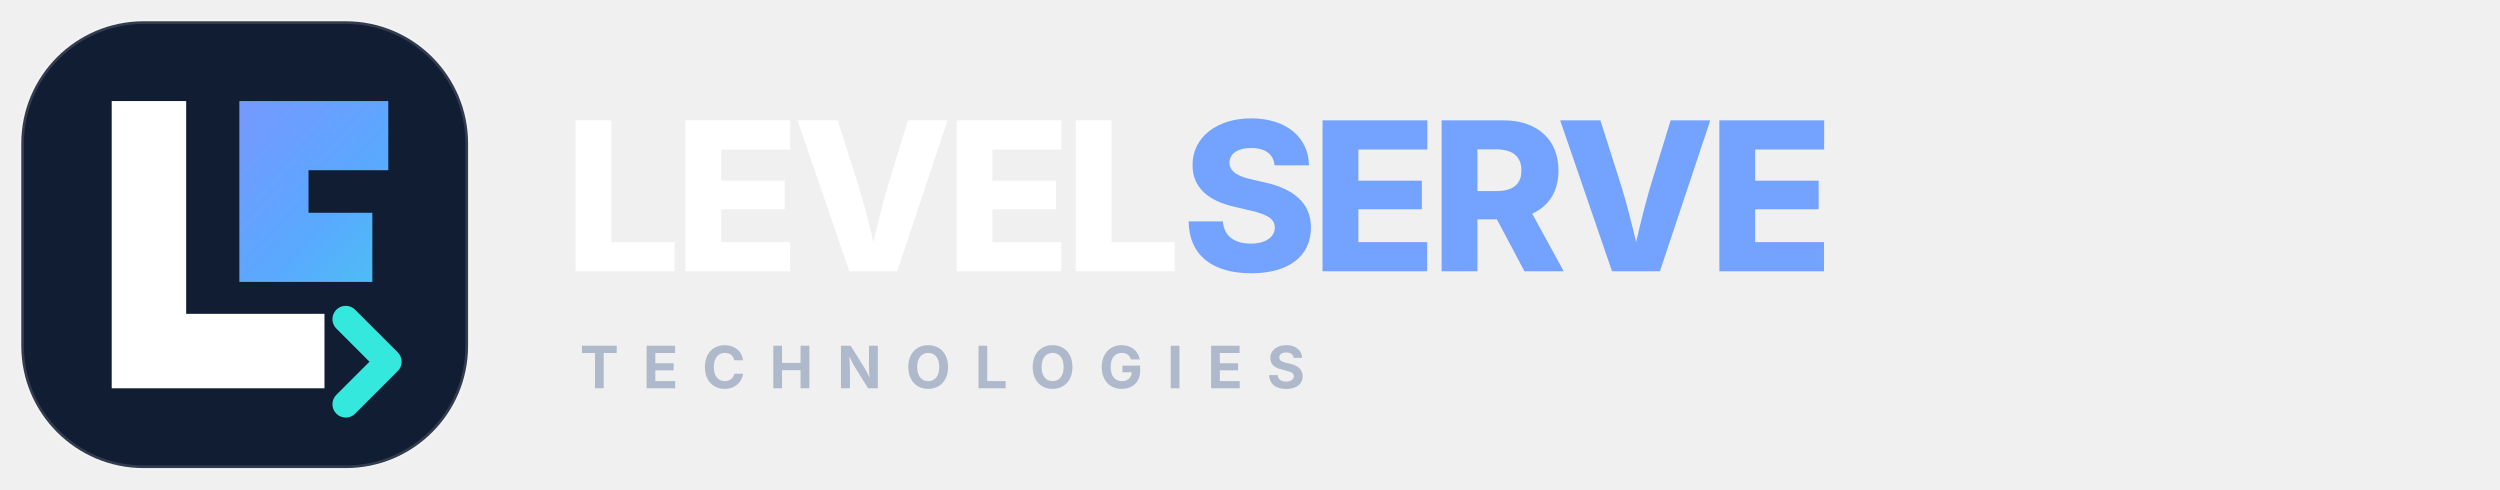
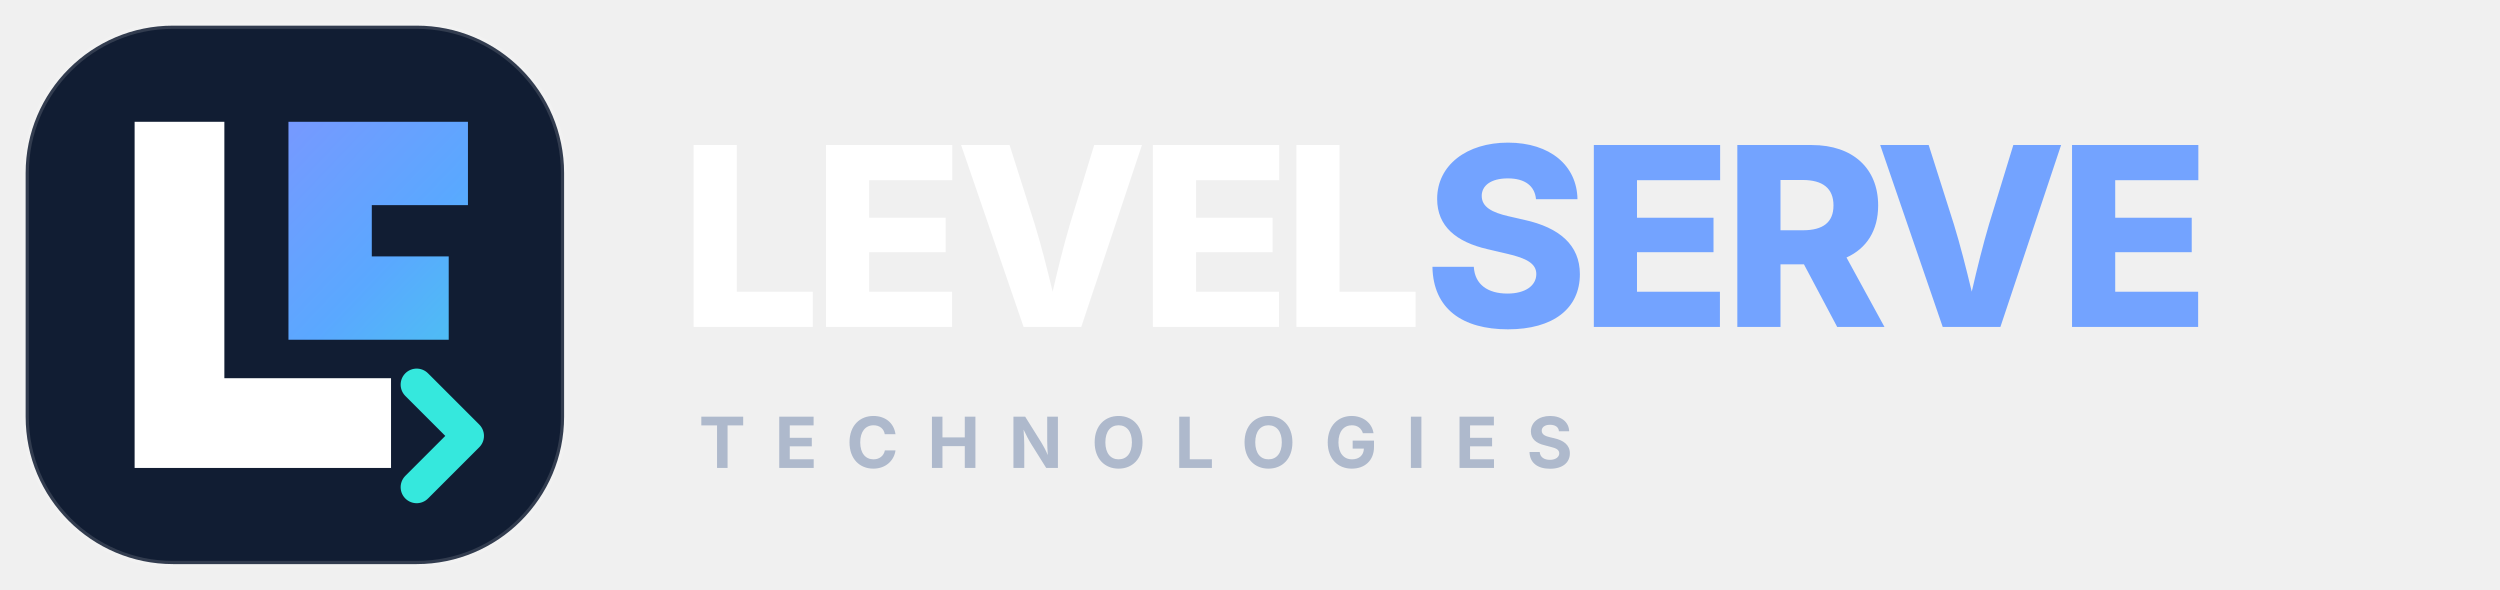
- <svg xmlns="http://www.w3.org/2000/svg" width="470" height="92" viewBox="0 0 470 92" fill="none" role="img" aria-labelledby="title desc">
+ <svg xmlns="http://www.w3.org/2000/svg" width="390" height="92" viewBox="0 0 390 92" fill="none" role="img" aria-labelledby="title desc">
  <defs>
    <linearGradient id="mark" x1="8" y1="10" x2="86" y2="84" gradientUnits="userSpaceOnUse">
      <stop stop-color="#9B86FF" />
      <stop offset=".55" stop-color="#5AA8FF" />
      <stop offset="1" stop-color="#35E8DD" />
    </linearGradient>
  </defs>
  <rect x="4" y="4" width="84" height="84" rx="23" fill="#111D33" stroke="#FFFFFF" stroke-opacity=".14" />
  <path d="M21 19H35V59H61V73H21V19Z" fill="white" />
  <path d="M45 19H73V32H58V40H70V53H45V19Z" fill="url(#mark)" />
  <path d="M65 60L73 68L65 76" stroke="#35E8DD" stroke-width="5" stroke-linecap="round" stroke-linejoin="round" />
  <text x="106" y="51" fill="white" font-family="Inter, Arial, sans-serif" font-size="39" font-weight="800" letter-spacing="-1.4">LEVEL<tspan fill="#73A3FF">SERVE</tspan>
  </text>
  <text x="109" y="73" fill="#AEB9CC" font-family="Inter, Arial, sans-serif" font-size="11" font-weight="700" letter-spacing="4.5">TECHNOLOGIES</text>
</svg>
